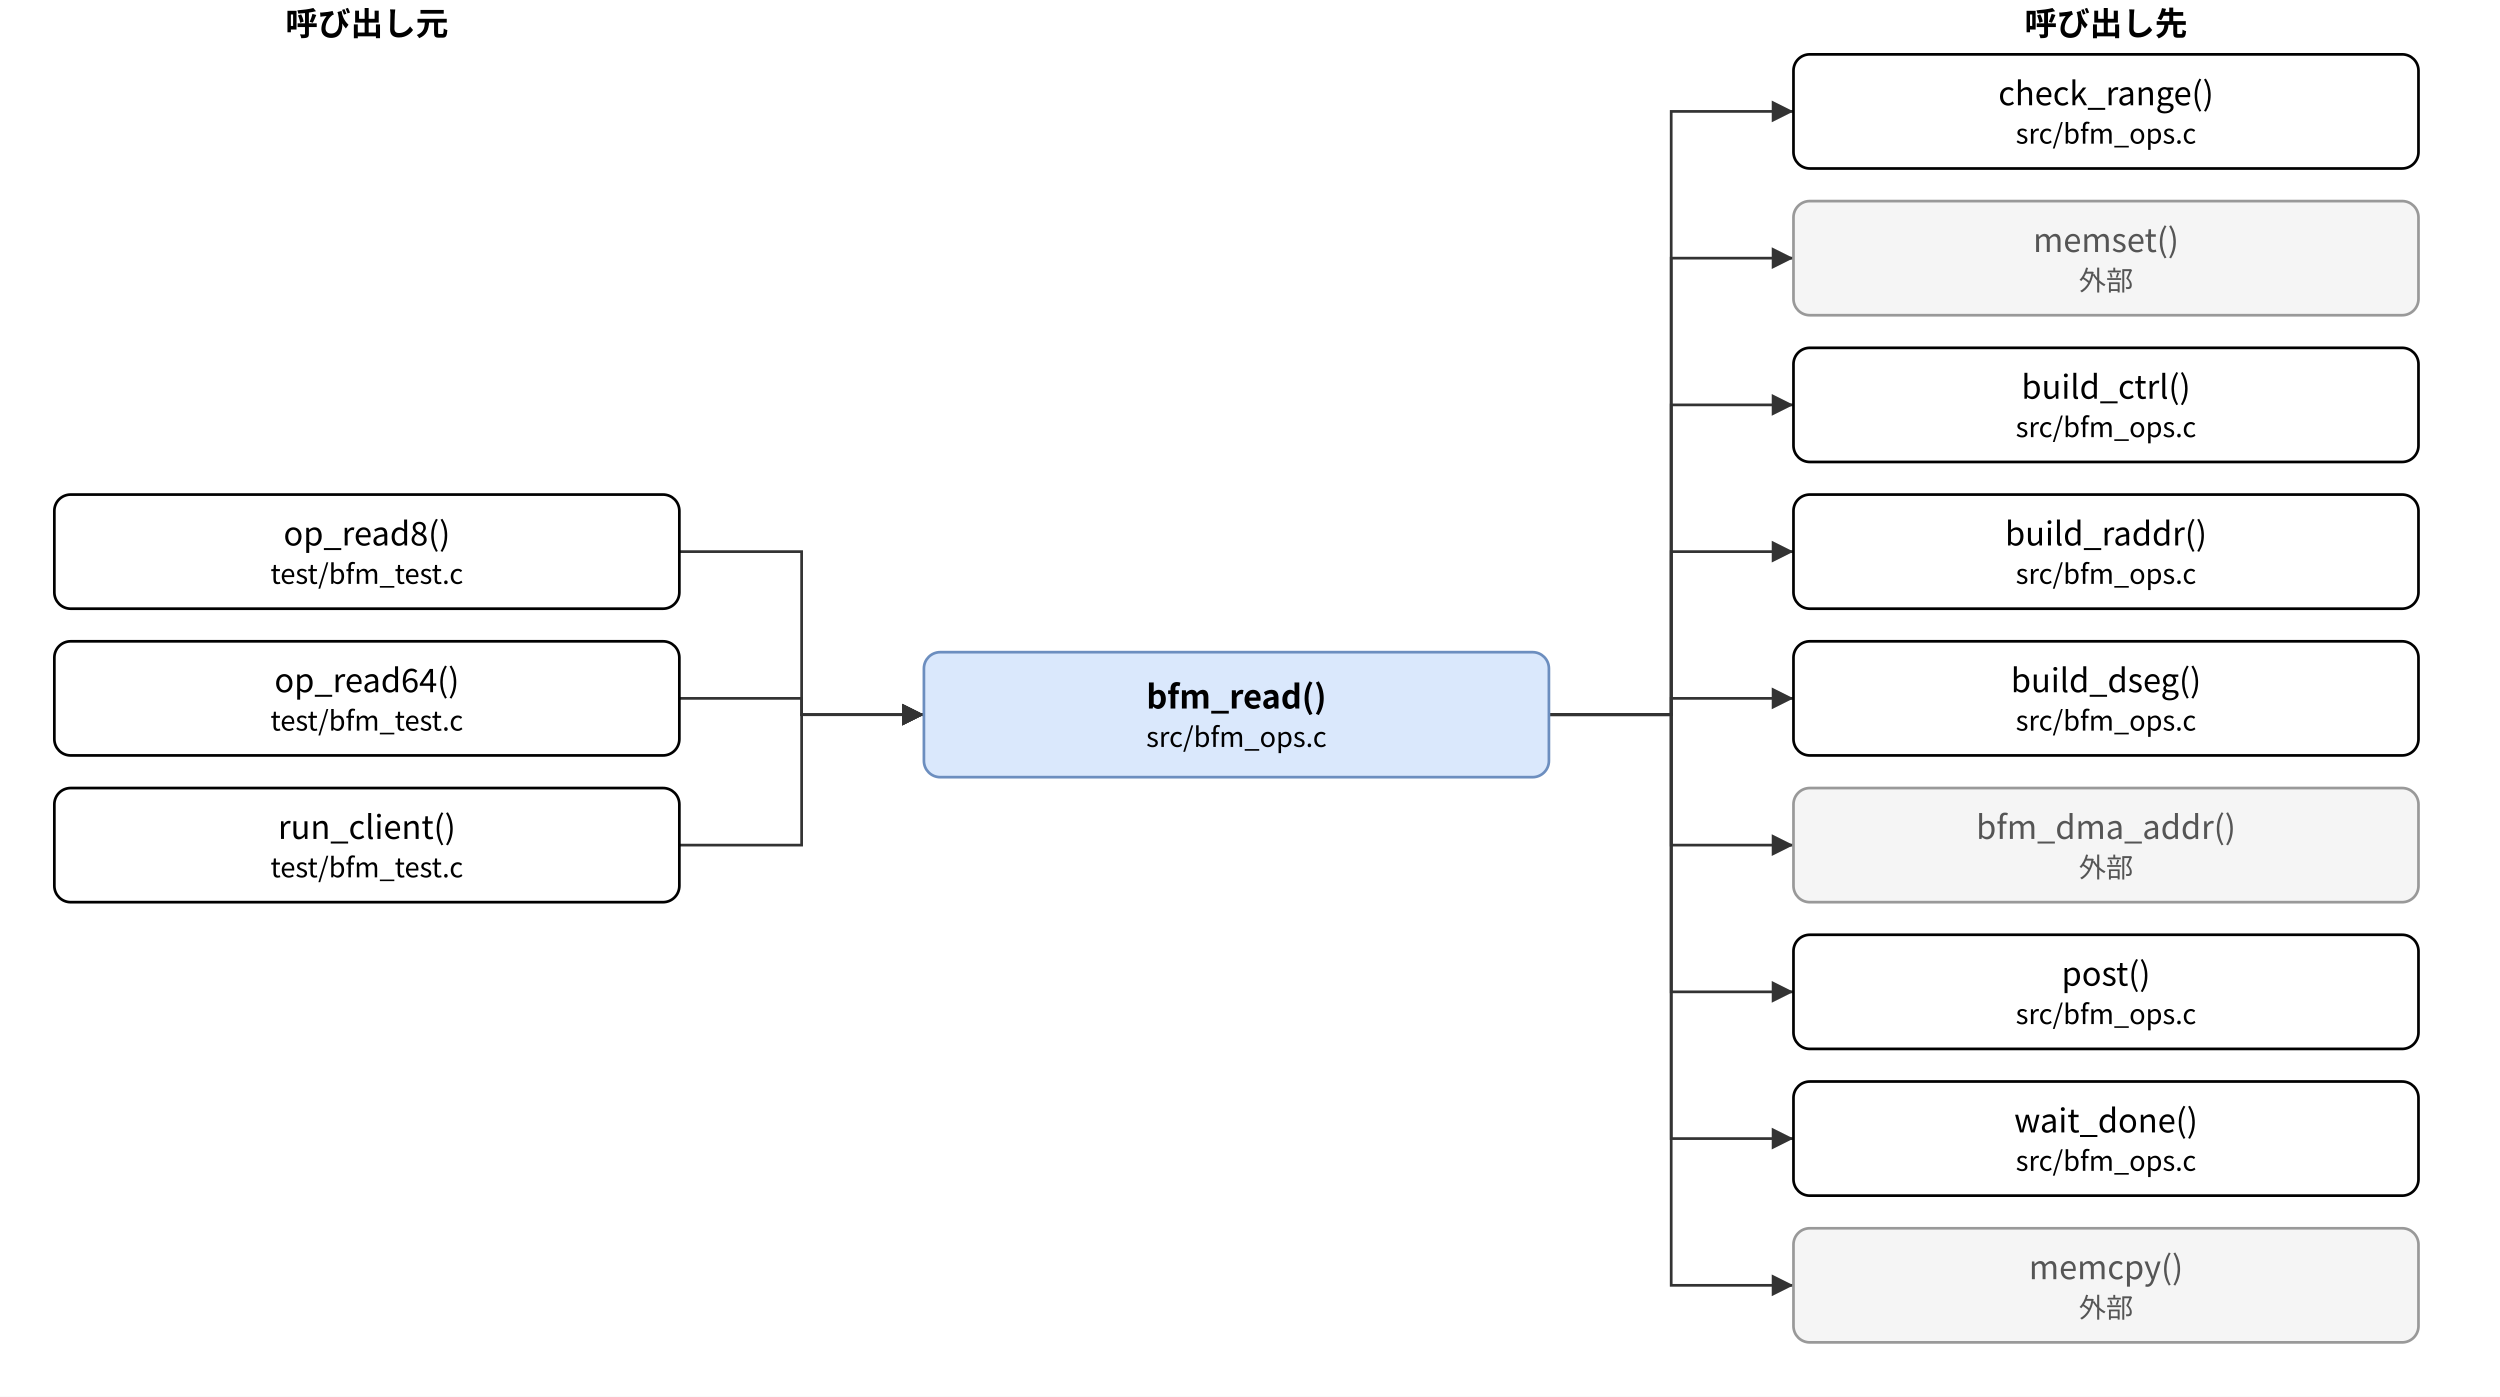
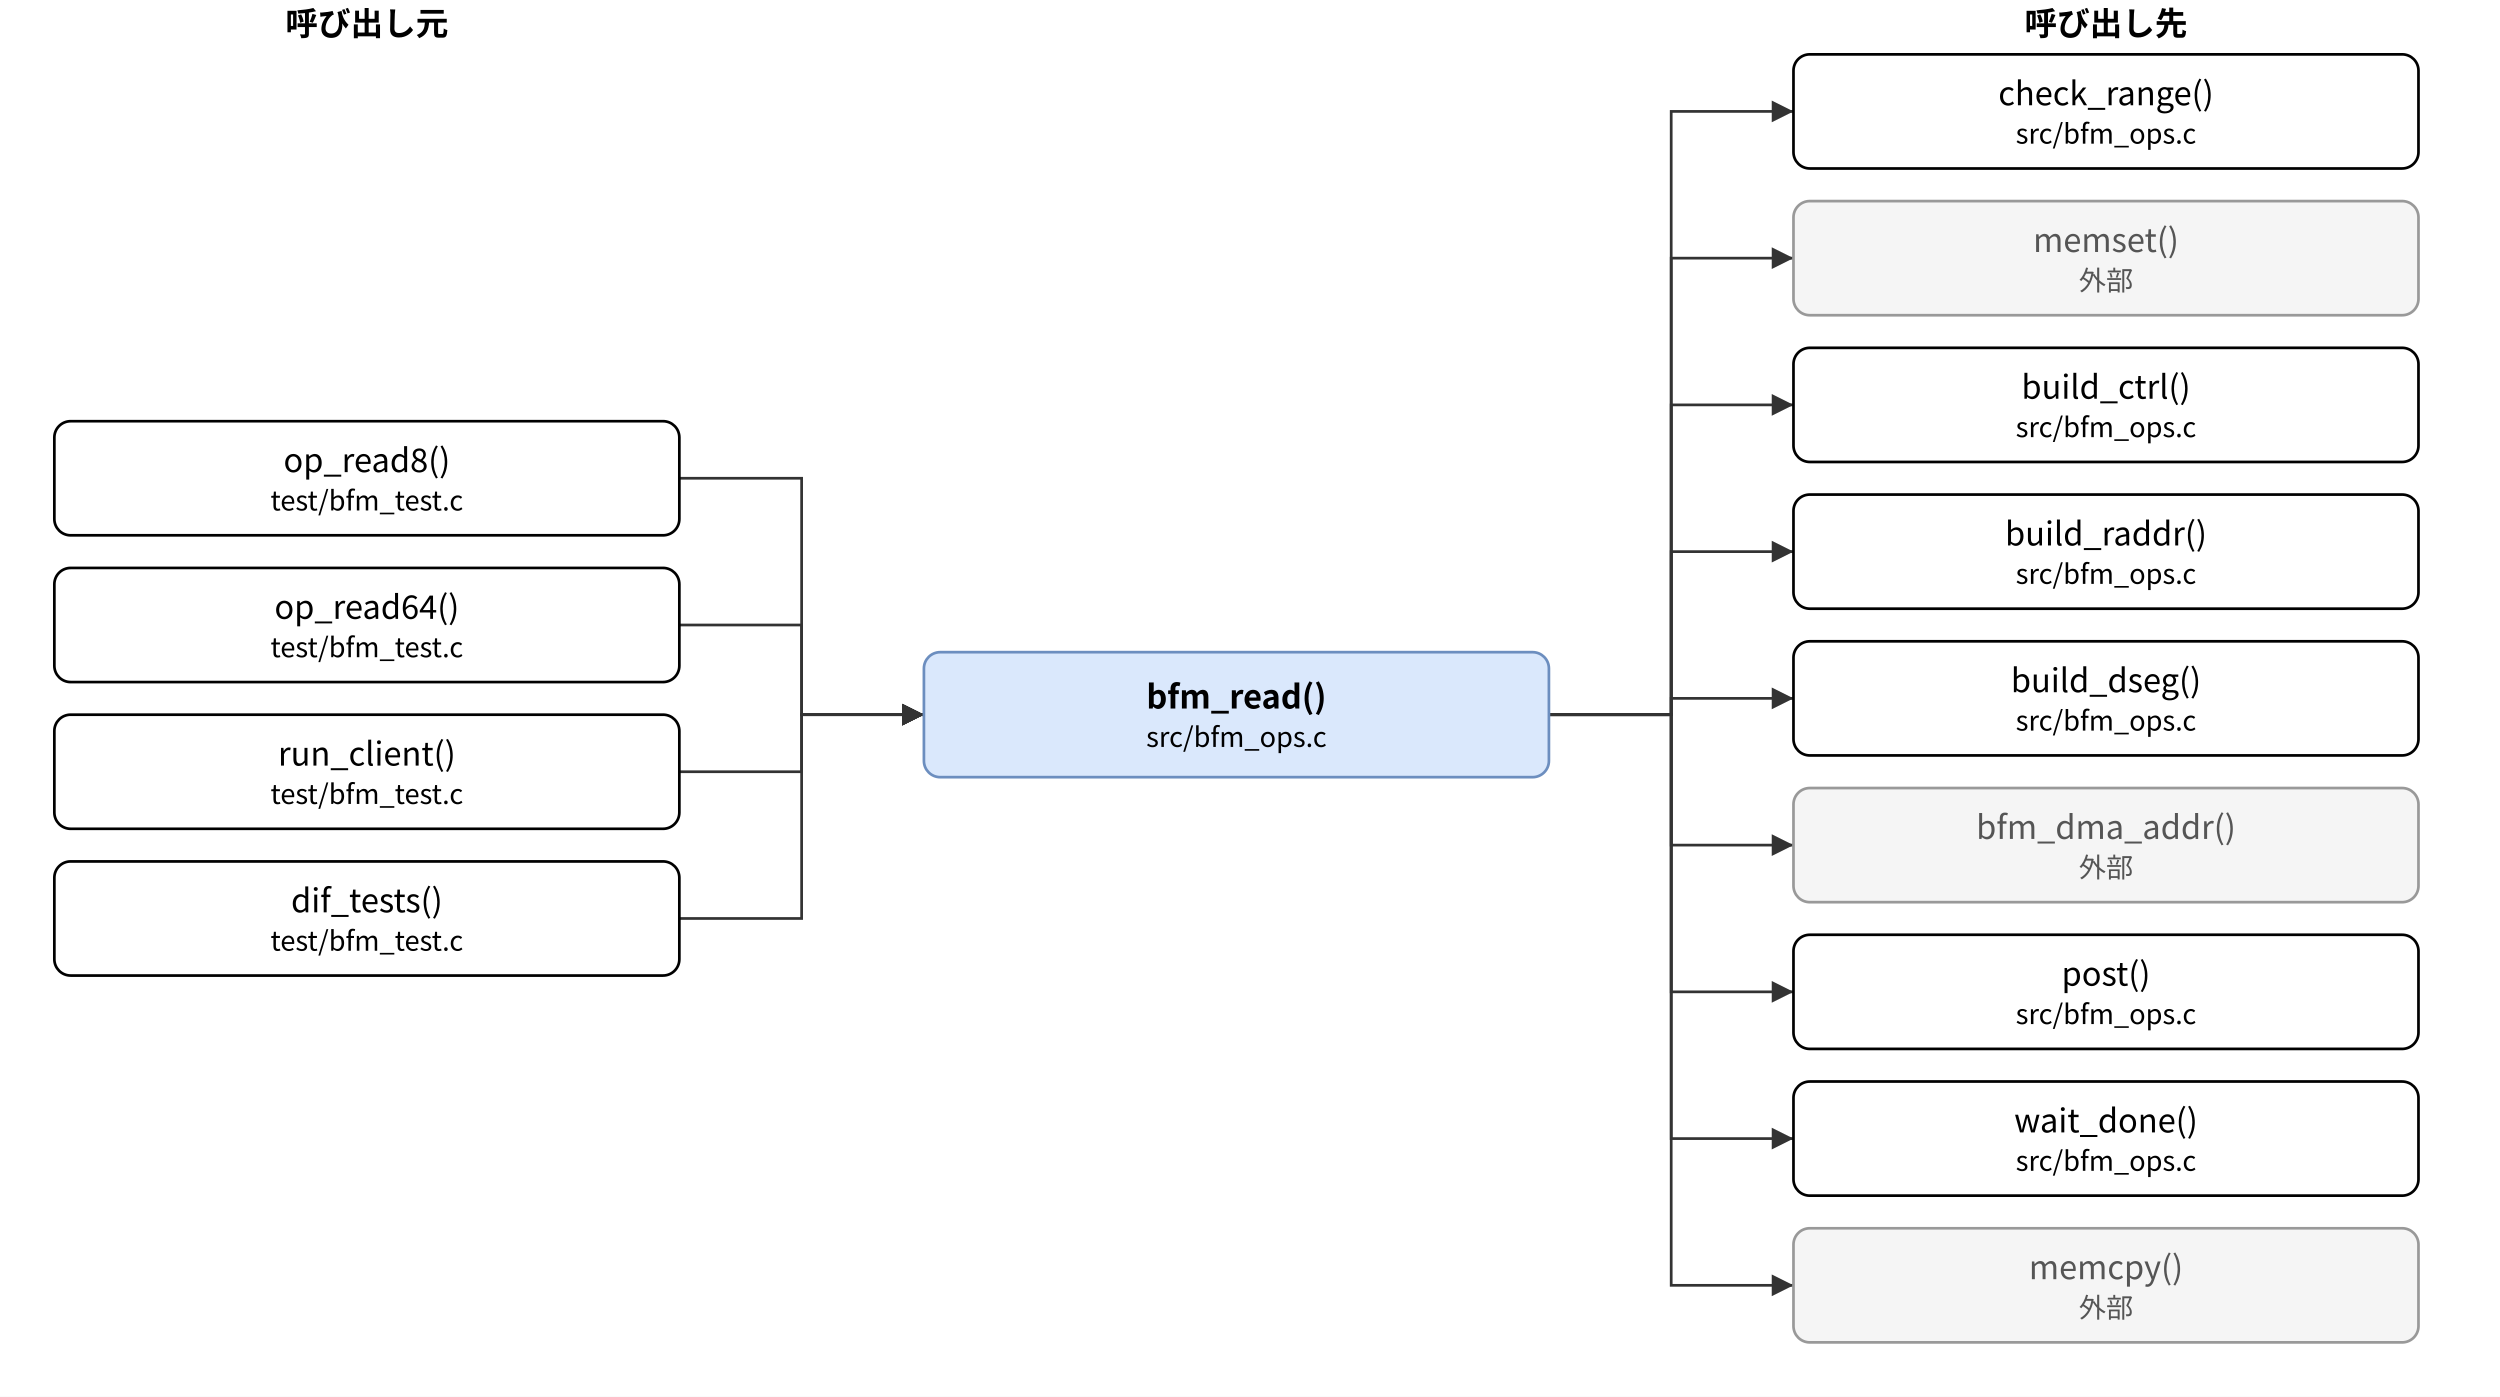
- <svg xmlns="http://www.w3.org/2000/svg" version="1.1" width="920" height="514" viewBox="0 0 920 514" font-family="Noto Sans CJK JP, Meiryo, sans-serif" content="&lt;mxfile host=&quot;bfmem-gen&quot; type=&quot;device&quot;&gt;&lt;diagram id=&quot;4b9a4db1539f530fa2e8&quot; name=&quot;bfm_read 関係&quot;&gt;&lt;mxGraphModel dx=&quot;800&quot; dy=&quot;600&quot; grid=&quot;0&quot; gridSize=&quot;10&quot; guides=&quot;1&quot; tooltips=&quot;1&quot; connect=&quot;1&quot; arrows=&quot;1&quot; fold=&quot;1&quot; page=&quot;0&quot; pageScale=&quot;1&quot; math=&quot;0&quot; shadow=&quot;0&quot;&gt;&lt;root&gt;&lt;mxCell id=&quot;0&quot;/&gt;&lt;mxCell id=&quot;1&quot; parent=&quot;0&quot;/&gt;&lt;mxCell id=&quot;c&quot; value=&quot;bfm_read()&amp;lt;br&amp;gt;&amp;lt;font style=&amp;quot;font-size:10px&amp;quot;&amp;gt;src/bfm_ops.c&amp;lt;/font&amp;gt;&quot; style=&quot;rounded=1;whiteSpace=wrap;html=1;fillColor=#dae8fc;strokeColor=#6c8ebf;fontStyle=1;&quot; vertex=&quot;1&quot; parent=&quot;1&quot;&gt;&lt;mxGeometry x=&quot;340.0&quot; y=&quot;240.0&quot; width=&quot;230.0&quot; height=&quot;46.0&quot; as=&quot;geometry&quot;/&gt;&lt;/mxCell&gt;&lt;mxCell id=&quot;l0&quot; value=&quot;op_read8()&amp;lt;br&amp;gt;&amp;lt;font style=&amp;quot;font-size:10px&amp;quot;&amp;gt;test/bfm_test.c&amp;lt;/font&amp;gt;&quot; style=&quot;rounded=1;whiteSpace=wrap;html=1;&quot; vertex=&quot;1&quot; parent=&quot;1&quot;&gt;&lt;mxGeometry x=&quot;20.0&quot; y=&quot;182.0&quot; width=&quot;230.0&quot; height=&quot;42.0&quot; as=&quot;geometry&quot;/&gt;&lt;/mxCell&gt;&lt;mxCell id=&quot;l1&quot; value=&quot;op_read64()&amp;lt;br&amp;gt;&amp;lt;font style=&amp;quot;font-size:10px&amp;quot;&amp;gt;test/bfm_test.c&amp;lt;/font&amp;gt;&quot; style=&quot;rounded=1;whiteSpace=wrap;html=1;&quot; vertex=&quot;1&quot; parent=&quot;1&quot;&gt;&lt;mxGeometry x=&quot;20.0&quot; y=&quot;236.0&quot; width=&quot;230.0&quot; height=&quot;42.0&quot; as=&quot;geometry&quot;/&gt;&lt;/mxCell&gt;&lt;mxCell id=&quot;l2&quot; value=&quot;run_client()&amp;lt;br&amp;gt;&amp;lt;font style=&amp;quot;font-size:10px&amp;quot;&amp;gt;test/bfm_test.c&amp;lt;/font&amp;gt;&quot; style=&quot;rounded=1;whiteSpace=wrap;html=1;&quot; vertex=&quot;1&quot; parent=&quot;1&quot;&gt;&lt;mxGeometry x=&quot;20.0&quot; y=&quot;290.0&quot; width=&quot;230.0&quot; height=&quot;42.0&quot; as=&quot;geometry&quot;/&gt;&lt;/mxCell&gt;&lt;mxCell id=&quot;r0&quot; value=&quot;check_range()&amp;lt;br&amp;gt;&amp;lt;font style=&amp;quot;font-size:10px&amp;quot;&amp;gt;src/bfm_ops.c&amp;lt;/font&amp;gt;&quot; style=&quot;rounded=1;whiteSpace=wrap;html=1;&quot; vertex=&quot;1&quot; parent=&quot;1&quot;&gt;&lt;mxGeometry x=&quot;660.0&quot; y=&quot;20.0&quot; width=&quot;230.0&quot; height=&quot;42.0&quot; as=&quot;geometry&quot;/&gt;&lt;/mxCell&gt;&lt;mxCell id=&quot;r1&quot; value=&quot;memset()&amp;lt;br&amp;gt;&amp;lt;font style=&amp;quot;font-size:10px&amp;quot;&amp;gt;外部&amp;lt;/font&amp;gt;&quot; style=&quot;rounded=1;whiteSpace=wrap;html=1;fillColor=#f5f5f5;strokeColor=#999999;fontColor=#555555;&quot; vertex=&quot;1&quot; parent=&quot;1&quot;&gt;&lt;mxGeometry x=&quot;660.0&quot; y=&quot;74.0&quot; width=&quot;230.0&quot; height=&quot;42.0&quot; as=&quot;geometry&quot;/&gt;&lt;/mxCell&gt;&lt;mxCell id=&quot;r2&quot; value=&quot;build_ctrl()&amp;lt;br&amp;gt;&amp;lt;font style=&amp;quot;font-size:10px&amp;quot;&amp;gt;src/bfm_ops.c&amp;lt;/font&amp;gt;&quot; style=&quot;rounded=1;whiteSpace=wrap;html=1;&quot; vertex=&quot;1&quot; parent=&quot;1&quot;&gt;&lt;mxGeometry x=&quot;660.0&quot; y=&quot;128.0&quot; width=&quot;230.0&quot; height=&quot;42.0&quot; as=&quot;geometry&quot;/&gt;&lt;/mxCell&gt;&lt;mxCell id=&quot;r3&quot; value=&quot;build_raddr()&amp;lt;br&amp;gt;&amp;lt;font style=&amp;quot;font-size:10px&amp;quot;&amp;gt;src/bfm_ops.c&amp;lt;/font&amp;gt;&quot; style=&quot;rounded=1;whiteSpace=wrap;html=1;&quot; vertex=&quot;1&quot; parent=&quot;1&quot;&gt;&lt;mxGeometry x=&quot;660.0&quot; y=&quot;182.0&quot; width=&quot;230.0&quot; height=&quot;42.0&quot; as=&quot;geometry&quot;/&gt;&lt;/mxCell&gt;&lt;mxCell id=&quot;r4&quot; value=&quot;build_dseg()&amp;lt;br&amp;gt;&amp;lt;font style=&amp;quot;font-size:10px&amp;quot;&amp;gt;src/bfm_ops.c&amp;lt;/font&amp;gt;&quot; style=&quot;rounded=1;whiteSpace=wrap;html=1;&quot; vertex=&quot;1&quot; parent=&quot;1&quot;&gt;&lt;mxGeometry x=&quot;660.0&quot; y=&quot;236.0&quot; width=&quot;230.0&quot; height=&quot;42.0&quot; as=&quot;geometry&quot;/&gt;&lt;/mxCell&gt;&lt;mxCell id=&quot;r5&quot; value=&quot;bfm_dma_addr()&amp;lt;br&amp;gt;&amp;lt;font style=&amp;quot;font-size:10px&amp;quot;&amp;gt;外部&amp;lt;/font&amp;gt;&quot; style=&quot;rounded=1;whiteSpace=wrap;html=1;fillColor=#f5f5f5;strokeColor=#999999;fontColor=#555555;&quot; vertex=&quot;1&quot; parent=&quot;1&quot;&gt;&lt;mxGeometry x=&quot;660.0&quot; y=&quot;290.0&quot; width=&quot;230.0&quot; height=&quot;42.0&quot; as=&quot;geometry&quot;/&gt;&lt;/mxCell&gt;&lt;mxCell id=&quot;r6&quot; value=&quot;post()&amp;lt;br&amp;gt;&amp;lt;font style=&amp;quot;font-size:10px&amp;quot;&amp;gt;src/bfm_ops.c&amp;lt;/font&amp;gt;&quot; style=&quot;rounded=1;whiteSpace=wrap;html=1;&quot; vertex=&quot;1&quot; parent=&quot;1&quot;&gt;&lt;mxGeometry x=&quot;660.0&quot; y=&quot;344.0&quot; width=&quot;230.0&quot; height=&quot;42.0&quot; as=&quot;geometry&quot;/&gt;&lt;/mxCell&gt;&lt;mxCell id=&quot;r7&quot; value=&quot;wait_done()&amp;lt;br&amp;gt;&amp;lt;font style=&amp;quot;font-size:10px&amp;quot;&amp;gt;src/bfm_ops.c&amp;lt;/font&amp;gt;&quot; style=&quot;rounded=1;whiteSpace=wrap;html=1;&quot; vertex=&quot;1&quot; parent=&quot;1&quot;&gt;&lt;mxGeometry x=&quot;660.0&quot; y=&quot;398.0&quot; width=&quot;230.0&quot; height=&quot;42.0&quot; as=&quot;geometry&quot;/&gt;&lt;/mxCell&gt;&lt;mxCell id=&quot;r8&quot; value=&quot;memcpy()&amp;lt;br&amp;gt;&amp;lt;font style=&amp;quot;font-size:10px&amp;quot;&amp;gt;外部&amp;lt;/font&amp;gt;&quot; style=&quot;rounded=1;whiteSpace=wrap;html=1;fillColor=#f5f5f5;strokeColor=#999999;fontColor=#555555;&quot; vertex=&quot;1&quot; parent=&quot;1&quot;&gt;&lt;mxGeometry x=&quot;660.0&quot; y=&quot;452.0&quot; width=&quot;230.0&quot; height=&quot;42.0&quot; as=&quot;geometry&quot;/&gt;&lt;/mxCell&gt;&lt;mxCell id=&quot;e0&quot; value=&quot;&quot; style=&quot;edgeStyle=none;html=1;rounded=0;endArrow=block;endFill=1;exitX=1;exitY=0.5;exitDx=0;exitDy=0;exitPerimeter=0;entryX=0;entryY=0.5;entryDx=0;entryDy=0;entryPerimeter=0;&quot; edge=&quot;1&quot; parent=&quot;1&quot; source=&quot;l0&quot; target=&quot;c&quot;&gt;&lt;mxGeometry relative=&quot;1&quot; as=&quot;geometry&quot;&gt;&lt;Array as=&quot;points&quot;&gt;&lt;mxPoint x=&quot;295.0&quot; y=&quot;203.0&quot;/&gt;&lt;mxPoint x=&quot;295.0&quot; y=&quot;263.0&quot;/&gt;&lt;/Array&gt;&lt;/mxGeometry&gt;&lt;/mxCell&gt;&lt;mxCell id=&quot;e1&quot; value=&quot;&quot; style=&quot;edgeStyle=none;html=1;rounded=0;endArrow=block;endFill=1;exitX=1;exitY=0.5;exitDx=0;exitDy=0;exitPerimeter=0;entryX=0;entryY=0.5;entryDx=0;entryDy=0;entryPerimeter=0;&quot; edge=&quot;1&quot; parent=&quot;1&quot; source=&quot;l1&quot; target=&quot;c&quot;&gt;&lt;mxGeometry relative=&quot;1&quot; as=&quot;geometry&quot;&gt;&lt;Array as=&quot;points&quot;&gt;&lt;mxPoint x=&quot;295.0&quot; y=&quot;257.0&quot;/&gt;&lt;mxPoint x=&quot;295.0&quot; y=&quot;263.0&quot;/&gt;&lt;/Array&gt;&lt;/mxGeometry&gt;&lt;/mxCell&gt;&lt;mxCell id=&quot;e2&quot; value=&quot;&quot; style=&quot;edgeStyle=none;html=1;rounded=0;endArrow=block;endFill=1;exitX=1;exitY=0.5;exitDx=0;exitDy=0;exitPerimeter=0;entryX=0;entryY=0.5;entryDx=0;entryDy=0;entryPerimeter=0;&quot; edge=&quot;1&quot; parent=&quot;1&quot; source=&quot;l2&quot; target=&quot;c&quot;&gt;&lt;mxGeometry relative=&quot;1&quot; as=&quot;geometry&quot;&gt;&lt;Array as=&quot;points&quot;&gt;&lt;mxPoint x=&quot;295.0&quot; y=&quot;311.0&quot;/&gt;&lt;mxPoint x=&quot;295.0&quot; y=&quot;263.0&quot;/&gt;&lt;/Array&gt;&lt;/mxGeometry&gt;&lt;/mxCell&gt;&lt;mxCell id=&quot;e3&quot; value=&quot;&quot; style=&quot;edgeStyle=none;html=1;rounded=0;endArrow=block;endFill=1;exitX=1;exitY=0.5;exitDx=0;exitDy=0;exitPerimeter=0;entryX=0;entryY=0.5;entryDx=0;entryDy=0;entryPerimeter=0;&quot; edge=&quot;1&quot; parent=&quot;1&quot; source=&quot;c&quot; target=&quot;r0&quot;&gt;&lt;mxGeometry relative=&quot;1&quot; as=&quot;geometry&quot;&gt;&lt;Array as=&quot;points&quot;&gt;&lt;mxPoint x=&quot;615.0&quot; y=&quot;263.0&quot;/&gt;&lt;mxPoint x=&quot;615.0&quot; y=&quot;41.0&quot;/&gt;&lt;/Array&gt;&lt;/mxGeometry&gt;&lt;/mxCell&gt;&lt;mxCell id=&quot;e4&quot; value=&quot;&quot; style=&quot;edgeStyle=none;html=1;rounded=0;endArrow=block;endFill=1;exitX=1;exitY=0.5;exitDx=0;exitDy=0;exitPerimeter=0;entryX=0;entryY=0.5;entryDx=0;entryDy=0;entryPerimeter=0;&quot; edge=&quot;1&quot; parent=&quot;1&quot; source=&quot;c&quot; target=&quot;r1&quot;&gt;&lt;mxGeometry relative=&quot;1&quot; as=&quot;geometry&quot;&gt;&lt;Array as=&quot;points&quot;&gt;&lt;mxPoint x=&quot;615.0&quot; y=&quot;263.0&quot;/&gt;&lt;mxPoint x=&quot;615.0&quot; y=&quot;95.0&quot;/&gt;&lt;/Array&gt;&lt;/mxGeometry&gt;&lt;/mxCell&gt;&lt;mxCell id=&quot;e5&quot; value=&quot;&quot; style=&quot;edgeStyle=none;html=1;rounded=0;endArrow=block;endFill=1;exitX=1;exitY=0.5;exitDx=0;exitDy=0;exitPerimeter=0;entryX=0;entryY=0.5;entryDx=0;entryDy=0;entryPerimeter=0;&quot; edge=&quot;1&quot; parent=&quot;1&quot; source=&quot;c&quot; target=&quot;r2&quot;&gt;&lt;mxGeometry relative=&quot;1&quot; as=&quot;geometry&quot;&gt;&lt;Array as=&quot;points&quot;&gt;&lt;mxPoint x=&quot;615.0&quot; y=&quot;263.0&quot;/&gt;&lt;mxPoint x=&quot;615.0&quot; y=&quot;149.0&quot;/&gt;&lt;/Array&gt;&lt;/mxGeometry&gt;&lt;/mxCell&gt;&lt;mxCell id=&quot;e6&quot; value=&quot;&quot; style=&quot;edgeStyle=none;html=1;rounded=0;endArrow=block;endFill=1;exitX=1;exitY=0.5;exitDx=0;exitDy=0;exitPerimeter=0;entryX=0;entryY=0.5;entryDx=0;entryDy=0;entryPerimeter=0;&quot; edge=&quot;1&quot; parent=&quot;1&quot; source=&quot;c&quot; target=&quot;r3&quot;&gt;&lt;mxGeometry relative=&quot;1&quot; as=&quot;geometry&quot;&gt;&lt;Array as=&quot;points&quot;&gt;&lt;mxPoint x=&quot;615.0&quot; y=&quot;263.0&quot;/&gt;&lt;mxPoint x=&quot;615.0&quot; y=&quot;203.0&quot;/&gt;&lt;/Array&gt;&lt;/mxGeometry&gt;&lt;/mxCell&gt;&lt;mxCell id=&quot;e7&quot; value=&quot;&quot; style=&quot;edgeStyle=none;html=1;rounded=0;endArrow=block;endFill=1;exitX=1;exitY=0.5;exitDx=0;exitDy=0;exitPerimeter=0;entryX=0;entryY=0.5;entryDx=0;entryDy=0;entryPerimeter=0;&quot; edge=&quot;1&quot; parent=&quot;1&quot; source=&quot;c&quot; target=&quot;r4&quot;&gt;&lt;mxGeometry relative=&quot;1&quot; as=&quot;geometry&quot;&gt;&lt;Array as=&quot;points&quot;&gt;&lt;mxPoint x=&quot;615.0&quot; y=&quot;263.0&quot;/&gt;&lt;mxPoint x=&quot;615.0&quot; y=&quot;257.0&quot;/&gt;&lt;/Array&gt;&lt;/mxGeometry&gt;&lt;/mxCell&gt;&lt;mxCell id=&quot;e8&quot; value=&quot;&quot; style=&quot;edgeStyle=none;html=1;rounded=0;endArrow=block;endFill=1;exitX=1;exitY=0.5;exitDx=0;exitDy=0;exitPerimeter=0;entryX=0;entryY=0.5;entryDx=0;entryDy=0;entryPerimeter=0;&quot; edge=&quot;1&quot; parent=&quot;1&quot; source=&quot;c&quot; target=&quot;r5&quot;&gt;&lt;mxGeometry relative=&quot;1&quot; as=&quot;geometry&quot;&gt;&lt;Array as=&quot;points&quot;&gt;&lt;mxPoint x=&quot;615.0&quot; y=&quot;263.0&quot;/&gt;&lt;mxPoint x=&quot;615.0&quot; y=&quot;311.0&quot;/&gt;&lt;/Array&gt;&lt;/mxGeometry&gt;&lt;/mxCell&gt;&lt;mxCell id=&quot;e9&quot; value=&quot;&quot; style=&quot;edgeStyle=none;html=1;rounded=0;endArrow=block;endFill=1;exitX=1;exitY=0.5;exitDx=0;exitDy=0;exitPerimeter=0;entryX=0;entryY=0.5;entryDx=0;entryDy=0;entryPerimeter=0;&quot; edge=&quot;1&quot; parent=&quot;1&quot; source=&quot;c&quot; target=&quot;r6&quot;&gt;&lt;mxGeometry relative=&quot;1&quot; as=&quot;geometry&quot;&gt;&lt;Array as=&quot;points&quot;&gt;&lt;mxPoint x=&quot;615.0&quot; y=&quot;263.0&quot;/&gt;&lt;mxPoint x=&quot;615.0&quot; y=&quot;365.0&quot;/&gt;&lt;/Array&gt;&lt;/mxGeometry&gt;&lt;/mxCell&gt;&lt;mxCell id=&quot;e10&quot; value=&quot;&quot; style=&quot;edgeStyle=none;html=1;rounded=0;endArrow=block;endFill=1;exitX=1;exitY=0.5;exitDx=0;exitDy=0;exitPerimeter=0;entryX=0;entryY=0.5;entryDx=0;entryDy=0;entryPerimeter=0;&quot; edge=&quot;1&quot; parent=&quot;1&quot; source=&quot;c&quot; target=&quot;r7&quot;&gt;&lt;mxGeometry relative=&quot;1&quot; as=&quot;geometry&quot;&gt;&lt;Array as=&quot;points&quot;&gt;&lt;mxPoint x=&quot;615.0&quot; y=&quot;263.0&quot;/&gt;&lt;mxPoint x=&quot;615.0&quot; y=&quot;419.0&quot;/&gt;&lt;/Array&gt;&lt;/mxGeometry&gt;&lt;/mxCell&gt;&lt;mxCell id=&quot;e11&quot; value=&quot;&quot; style=&quot;edgeStyle=none;html=1;rounded=0;endArrow=block;endFill=1;exitX=1;exitY=0.5;exitDx=0;exitDy=0;exitPerimeter=0;entryX=0;entryY=0.5;entryDx=0;entryDy=0;entryPerimeter=0;&quot; edge=&quot;1&quot; parent=&quot;1&quot; source=&quot;c&quot; target=&quot;r8&quot;&gt;&lt;mxGeometry relative=&quot;1&quot; as=&quot;geometry&quot;&gt;&lt;Array as=&quot;points&quot;&gt;&lt;mxPoint x=&quot;615.0&quot; y=&quot;263.0&quot;/&gt;&lt;mxPoint x=&quot;615.0&quot; y=&quot;473.0&quot;/&gt;&lt;/Array&gt;&lt;/mxGeometry&gt;&lt;/mxCell&gt;&lt;mxCell id=&quot;h0&quot; value=&quot;呼び出し元&quot; style=&quot;text;html=1;align=center;fontStyle=1;&quot; vertex=&quot;1&quot; parent=&quot;1&quot;&gt;&lt;mxGeometry x=&quot;55.0&quot; y=&quot;0&quot; width=&quot;160&quot; height=&quot;18&quot; as=&quot;geometry&quot;/&gt;&lt;/mxCell&gt;&lt;mxCell id=&quot;h1&quot; value=&quot;呼び出し先&quot; style=&quot;text;html=1;align=center;fontStyle=1;&quot; vertex=&quot;1&quot; parent=&quot;1&quot;&gt;&lt;mxGeometry x=&quot;695.0&quot; y=&quot;0&quot; width=&quot;160&quot; height=&quot;18&quot; as=&quot;geometry&quot;/&gt;&lt;/mxCell&gt;&lt;/root&gt;&lt;/mxGraphModel&gt;&lt;/diagram&gt;&lt;/mxfile&gt;">
+ <svg xmlns="http://www.w3.org/2000/svg" version="1.1" width="920" height="514" viewBox="0 0 920 514" font-family="Noto Sans CJK JP, Meiryo, sans-serif" content="&lt;mxfile host=&quot;bfmem-gen&quot; type=&quot;device&quot;&gt;&lt;diagram id=&quot;4b9a4db1539f530fa2e8&quot; name=&quot;bfm_read 関係&quot;&gt;&lt;mxGraphModel dx=&quot;800&quot; dy=&quot;600&quot; grid=&quot;0&quot; gridSize=&quot;10&quot; guides=&quot;1&quot; tooltips=&quot;1&quot; connect=&quot;1&quot; arrows=&quot;1&quot; fold=&quot;1&quot; page=&quot;0&quot; pageScale=&quot;1&quot; math=&quot;0&quot; shadow=&quot;0&quot;&gt;&lt;root&gt;&lt;mxCell id=&quot;0&quot;/&gt;&lt;mxCell id=&quot;1&quot; parent=&quot;0&quot;/&gt;&lt;mxCell id=&quot;c&quot; value=&quot;bfm_read()&amp;lt;br&amp;gt;&amp;lt;font style=&amp;quot;font-size:10px&amp;quot;&amp;gt;src/bfm_ops.c&amp;lt;/font&amp;gt;&quot; style=&quot;rounded=1;whiteSpace=wrap;html=1;fillColor=#dae8fc;strokeColor=#6c8ebf;fontStyle=1;&quot; vertex=&quot;1&quot; parent=&quot;1&quot;&gt;&lt;mxGeometry x=&quot;340.0&quot; y=&quot;240.0&quot; width=&quot;230.0&quot; height=&quot;46.0&quot; as=&quot;geometry&quot;/&gt;&lt;/mxCell&gt;&lt;mxCell id=&quot;l0&quot; value=&quot;op_read8()&amp;lt;br&amp;gt;&amp;lt;font style=&amp;quot;font-size:10px&amp;quot;&amp;gt;test/bfm_test.c&amp;lt;/font&amp;gt;&quot; style=&quot;rounded=1;whiteSpace=wrap;html=1;&quot; vertex=&quot;1&quot; parent=&quot;1&quot;&gt;&lt;mxGeometry x=&quot;20.0&quot; y=&quot;155.0&quot; width=&quot;230.0&quot; height=&quot;42.0&quot; as=&quot;geometry&quot;/&gt;&lt;/mxCell&gt;&lt;mxCell id=&quot;l1&quot; value=&quot;op_read64()&amp;lt;br&amp;gt;&amp;lt;font style=&amp;quot;font-size:10px&amp;quot;&amp;gt;test/bfm_test.c&amp;lt;/font&amp;gt;&quot; style=&quot;rounded=1;whiteSpace=wrap;html=1;&quot; vertex=&quot;1&quot; parent=&quot;1&quot;&gt;&lt;mxGeometry x=&quot;20.0&quot; y=&quot;209.0&quot; width=&quot;230.0&quot; height=&quot;42.0&quot; as=&quot;geometry&quot;/&gt;&lt;/mxCell&gt;&lt;mxCell id=&quot;l2&quot; value=&quot;run_client()&amp;lt;br&amp;gt;&amp;lt;font style=&amp;quot;font-size:10px&amp;quot;&amp;gt;test/bfm_test.c&amp;lt;/font&amp;gt;&quot; style=&quot;rounded=1;whiteSpace=wrap;html=1;&quot; vertex=&quot;1&quot; parent=&quot;1&quot;&gt;&lt;mxGeometry x=&quot;20.0&quot; y=&quot;263.0&quot; width=&quot;230.0&quot; height=&quot;42.0&quot; as=&quot;geometry&quot;/&gt;&lt;/mxCell&gt;&lt;mxCell id=&quot;l3&quot; value=&quot;dif_tests()&amp;lt;br&amp;gt;&amp;lt;font style=&amp;quot;font-size:10px&amp;quot;&amp;gt;test/bfm_test.c&amp;lt;/font&amp;gt;&quot; style=&quot;rounded=1;whiteSpace=wrap;html=1;&quot; vertex=&quot;1&quot; parent=&quot;1&quot;&gt;&lt;mxGeometry x=&quot;20.0&quot; y=&quot;317.0&quot; width=&quot;230.0&quot; height=&quot;42.0&quot; as=&quot;geometry&quot;/&gt;&lt;/mxCell&gt;&lt;mxCell id=&quot;r0&quot; value=&quot;check_range()&amp;lt;br&amp;gt;&amp;lt;font style=&amp;quot;font-size:10px&amp;quot;&amp;gt;src/bfm_ops.c&amp;lt;/font&amp;gt;&quot; style=&quot;rounded=1;whiteSpace=wrap;html=1;&quot; vertex=&quot;1&quot; parent=&quot;1&quot;&gt;&lt;mxGeometry x=&quot;660.0&quot; y=&quot;20.0&quot; width=&quot;230.0&quot; height=&quot;42.0&quot; as=&quot;geometry&quot;/&gt;&lt;/mxCell&gt;&lt;mxCell id=&quot;r1&quot; value=&quot;memset()&amp;lt;br&amp;gt;&amp;lt;font style=&amp;quot;font-size:10px&amp;quot;&amp;gt;外部&amp;lt;/font&amp;gt;&quot; style=&quot;rounded=1;whiteSpace=wrap;html=1;fillColor=#f5f5f5;strokeColor=#999999;fontColor=#555555;&quot; vertex=&quot;1&quot; parent=&quot;1&quot;&gt;&lt;mxGeometry x=&quot;660.0&quot; y=&quot;74.0&quot; width=&quot;230.0&quot; height=&quot;42.0&quot; as=&quot;geometry&quot;/&gt;&lt;/mxCell&gt;&lt;mxCell id=&quot;r2&quot; value=&quot;build_ctrl()&amp;lt;br&amp;gt;&amp;lt;font style=&amp;quot;font-size:10px&amp;quot;&amp;gt;src/bfm_ops.c&amp;lt;/font&amp;gt;&quot; style=&quot;rounded=1;whiteSpace=wrap;html=1;&quot; vertex=&quot;1&quot; parent=&quot;1&quot;&gt;&lt;mxGeometry x=&quot;660.0&quot; y=&quot;128.0&quot; width=&quot;230.0&quot; height=&quot;42.0&quot; as=&quot;geometry&quot;/&gt;&lt;/mxCell&gt;&lt;mxCell id=&quot;r3&quot; value=&quot;build_raddr()&amp;lt;br&amp;gt;&amp;lt;font style=&amp;quot;font-size:10px&amp;quot;&amp;gt;src/bfm_ops.c&amp;lt;/font&amp;gt;&quot; style=&quot;rounded=1;whiteSpace=wrap;html=1;&quot; vertex=&quot;1&quot; parent=&quot;1&quot;&gt;&lt;mxGeometry x=&quot;660.0&quot; y=&quot;182.0&quot; width=&quot;230.0&quot; height=&quot;42.0&quot; as=&quot;geometry&quot;/&gt;&lt;/mxCell&gt;&lt;mxCell id=&quot;r4&quot; value=&quot;build_dseg()&amp;lt;br&amp;gt;&amp;lt;font style=&amp;quot;font-size:10px&amp;quot;&amp;gt;src/bfm_ops.c&amp;lt;/font&amp;gt;&quot; style=&quot;rounded=1;whiteSpace=wrap;html=1;&quot; vertex=&quot;1&quot; parent=&quot;1&quot;&gt;&lt;mxGeometry x=&quot;660.0&quot; y=&quot;236.0&quot; width=&quot;230.0&quot; height=&quot;42.0&quot; as=&quot;geometry&quot;/&gt;&lt;/mxCell&gt;&lt;mxCell id=&quot;r5&quot; value=&quot;bfm_dma_addr()&amp;lt;br&amp;gt;&amp;lt;font style=&amp;quot;font-size:10px&amp;quot;&amp;gt;外部&amp;lt;/font&amp;gt;&quot; style=&quot;rounded=1;whiteSpace=wrap;html=1;fillColor=#f5f5f5;strokeColor=#999999;fontColor=#555555;&quot; vertex=&quot;1&quot; parent=&quot;1&quot;&gt;&lt;mxGeometry x=&quot;660.0&quot; y=&quot;290.0&quot; width=&quot;230.0&quot; height=&quot;42.0&quot; as=&quot;geometry&quot;/&gt;&lt;/mxCell&gt;&lt;mxCell id=&quot;r6&quot; value=&quot;post()&amp;lt;br&amp;gt;&amp;lt;font style=&amp;quot;font-size:10px&amp;quot;&amp;gt;src/bfm_ops.c&amp;lt;/font&amp;gt;&quot; style=&quot;rounded=1;whiteSpace=wrap;html=1;&quot; vertex=&quot;1&quot; parent=&quot;1&quot;&gt;&lt;mxGeometry x=&quot;660.0&quot; y=&quot;344.0&quot; width=&quot;230.0&quot; height=&quot;42.0&quot; as=&quot;geometry&quot;/&gt;&lt;/mxCell&gt;&lt;mxCell id=&quot;r7&quot; value=&quot;wait_done()&amp;lt;br&amp;gt;&amp;lt;font style=&amp;quot;font-size:10px&amp;quot;&amp;gt;src/bfm_ops.c&amp;lt;/font&amp;gt;&quot; style=&quot;rounded=1;whiteSpace=wrap;html=1;&quot; vertex=&quot;1&quot; parent=&quot;1&quot;&gt;&lt;mxGeometry x=&quot;660.0&quot; y=&quot;398.0&quot; width=&quot;230.0&quot; height=&quot;42.0&quot; as=&quot;geometry&quot;/&gt;&lt;/mxCell&gt;&lt;mxCell id=&quot;r8&quot; value=&quot;memcpy()&amp;lt;br&amp;gt;&amp;lt;font style=&amp;quot;font-size:10px&amp;quot;&amp;gt;外部&amp;lt;/font&amp;gt;&quot; style=&quot;rounded=1;whiteSpace=wrap;html=1;fillColor=#f5f5f5;strokeColor=#999999;fontColor=#555555;&quot; vertex=&quot;1&quot; parent=&quot;1&quot;&gt;&lt;mxGeometry x=&quot;660.0&quot; y=&quot;452.0&quot; width=&quot;230.0&quot; height=&quot;42.0&quot; as=&quot;geometry&quot;/&gt;&lt;/mxCell&gt;&lt;mxCell id=&quot;e0&quot; value=&quot;&quot; style=&quot;edgeStyle=none;html=1;rounded=0;endArrow=block;endFill=1;exitX=1;exitY=0.5;exitDx=0;exitDy=0;exitPerimeter=0;entryX=0;entryY=0.5;entryDx=0;entryDy=0;entryPerimeter=0;&quot; edge=&quot;1&quot; parent=&quot;1&quot; source=&quot;l0&quot; target=&quot;c&quot;&gt;&lt;mxGeometry relative=&quot;1&quot; as=&quot;geometry&quot;&gt;&lt;Array as=&quot;points&quot;&gt;&lt;mxPoint x=&quot;295.0&quot; y=&quot;176.0&quot;/&gt;&lt;mxPoint x=&quot;295.0&quot; y=&quot;263.0&quot;/&gt;&lt;/Array&gt;&lt;/mxGeometry&gt;&lt;/mxCell&gt;&lt;mxCell id=&quot;e1&quot; value=&quot;&quot; style=&quot;edgeStyle=none;html=1;rounded=0;endArrow=block;endFill=1;exitX=1;exitY=0.5;exitDx=0;exitDy=0;exitPerimeter=0;entryX=0;entryY=0.5;entryDx=0;entryDy=0;entryPerimeter=0;&quot; edge=&quot;1&quot; parent=&quot;1&quot; source=&quot;l1&quot; target=&quot;c&quot;&gt;&lt;mxGeometry relative=&quot;1&quot; as=&quot;geometry&quot;&gt;&lt;Array as=&quot;points&quot;&gt;&lt;mxPoint x=&quot;295.0&quot; y=&quot;230.0&quot;/&gt;&lt;mxPoint x=&quot;295.0&quot; y=&quot;263.0&quot;/&gt;&lt;/Array&gt;&lt;/mxGeometry&gt;&lt;/mxCell&gt;&lt;mxCell id=&quot;e2&quot; value=&quot;&quot; style=&quot;edgeStyle=none;html=1;rounded=0;endArrow=block;endFill=1;exitX=1;exitY=0.5;exitDx=0;exitDy=0;exitPerimeter=0;entryX=0;entryY=0.5;entryDx=0;entryDy=0;entryPerimeter=0;&quot; edge=&quot;1&quot; parent=&quot;1&quot; source=&quot;l2&quot; target=&quot;c&quot;&gt;&lt;mxGeometry relative=&quot;1&quot; as=&quot;geometry&quot;&gt;&lt;Array as=&quot;points&quot;&gt;&lt;mxPoint x=&quot;295.0&quot; y=&quot;284.0&quot;/&gt;&lt;mxPoint x=&quot;295.0&quot; y=&quot;263.0&quot;/&gt;&lt;/Array&gt;&lt;/mxGeometry&gt;&lt;/mxCell&gt;&lt;mxCell id=&quot;e3&quot; value=&quot;&quot; style=&quot;edgeStyle=none;html=1;rounded=0;endArrow=block;endFill=1;exitX=1;exitY=0.5;exitDx=0;exitDy=0;exitPerimeter=0;entryX=0;entryY=0.5;entryDx=0;entryDy=0;entryPerimeter=0;&quot; edge=&quot;1&quot; parent=&quot;1&quot; source=&quot;l3&quot; target=&quot;c&quot;&gt;&lt;mxGeometry relative=&quot;1&quot; as=&quot;geometry&quot;&gt;&lt;Array as=&quot;points&quot;&gt;&lt;mxPoint x=&quot;295.0&quot; y=&quot;338.0&quot;/&gt;&lt;mxPoint x=&quot;295.0&quot; y=&quot;263.0&quot;/&gt;&lt;/Array&gt;&lt;/mxGeometry&gt;&lt;/mxCell&gt;&lt;mxCell id=&quot;e4&quot; value=&quot;&quot; style=&quot;edgeStyle=none;html=1;rounded=0;endArrow=block;endFill=1;exitX=1;exitY=0.5;exitDx=0;exitDy=0;exitPerimeter=0;entryX=0;entryY=0.5;entryDx=0;entryDy=0;entryPerimeter=0;&quot; edge=&quot;1&quot; parent=&quot;1&quot; source=&quot;c&quot; target=&quot;r0&quot;&gt;&lt;mxGeometry relative=&quot;1&quot; as=&quot;geometry&quot;&gt;&lt;Array as=&quot;points&quot;&gt;&lt;mxPoint x=&quot;615.0&quot; y=&quot;263.0&quot;/&gt;&lt;mxPoint x=&quot;615.0&quot; y=&quot;41.0&quot;/&gt;&lt;/Array&gt;&lt;/mxGeometry&gt;&lt;/mxCell&gt;&lt;mxCell id=&quot;e5&quot; value=&quot;&quot; style=&quot;edgeStyle=none;html=1;rounded=0;endArrow=block;endFill=1;exitX=1;exitY=0.5;exitDx=0;exitDy=0;exitPerimeter=0;entryX=0;entryY=0.5;entryDx=0;entryDy=0;entryPerimeter=0;&quot; edge=&quot;1&quot; parent=&quot;1&quot; source=&quot;c&quot; target=&quot;r1&quot;&gt;&lt;mxGeometry relative=&quot;1&quot; as=&quot;geometry&quot;&gt;&lt;Array as=&quot;points&quot;&gt;&lt;mxPoint x=&quot;615.0&quot; y=&quot;263.0&quot;/&gt;&lt;mxPoint x=&quot;615.0&quot; y=&quot;95.0&quot;/&gt;&lt;/Array&gt;&lt;/mxGeometry&gt;&lt;/mxCell&gt;&lt;mxCell id=&quot;e6&quot; value=&quot;&quot; style=&quot;edgeStyle=none;html=1;rounded=0;endArrow=block;endFill=1;exitX=1;exitY=0.5;exitDx=0;exitDy=0;exitPerimeter=0;entryX=0;entryY=0.5;entryDx=0;entryDy=0;entryPerimeter=0;&quot; edge=&quot;1&quot; parent=&quot;1&quot; source=&quot;c&quot; target=&quot;r2&quot;&gt;&lt;mxGeometry relative=&quot;1&quot; as=&quot;geometry&quot;&gt;&lt;Array as=&quot;points&quot;&gt;&lt;mxPoint x=&quot;615.0&quot; y=&quot;263.0&quot;/&gt;&lt;mxPoint x=&quot;615.0&quot; y=&quot;149.0&quot;/&gt;&lt;/Array&gt;&lt;/mxGeometry&gt;&lt;/mxCell&gt;&lt;mxCell id=&quot;e7&quot; value=&quot;&quot; style=&quot;edgeStyle=none;html=1;rounded=0;endArrow=block;endFill=1;exitX=1;exitY=0.5;exitDx=0;exitDy=0;exitPerimeter=0;entryX=0;entryY=0.5;entryDx=0;entryDy=0;entryPerimeter=0;&quot; edge=&quot;1&quot; parent=&quot;1&quot; source=&quot;c&quot; target=&quot;r3&quot;&gt;&lt;mxGeometry relative=&quot;1&quot; as=&quot;geometry&quot;&gt;&lt;Array as=&quot;points&quot;&gt;&lt;mxPoint x=&quot;615.0&quot; y=&quot;263.0&quot;/&gt;&lt;mxPoint x=&quot;615.0&quot; y=&quot;203.0&quot;/&gt;&lt;/Array&gt;&lt;/mxGeometry&gt;&lt;/mxCell&gt;&lt;mxCell id=&quot;e8&quot; value=&quot;&quot; style=&quot;edgeStyle=none;html=1;rounded=0;endArrow=block;endFill=1;exitX=1;exitY=0.5;exitDx=0;exitDy=0;exitPerimeter=0;entryX=0;entryY=0.5;entryDx=0;entryDy=0;entryPerimeter=0;&quot; edge=&quot;1&quot; parent=&quot;1&quot; source=&quot;c&quot; target=&quot;r4&quot;&gt;&lt;mxGeometry relative=&quot;1&quot; as=&quot;geometry&quot;&gt;&lt;Array as=&quot;points&quot;&gt;&lt;mxPoint x=&quot;615.0&quot; y=&quot;263.0&quot;/&gt;&lt;mxPoint x=&quot;615.0&quot; y=&quot;257.0&quot;/&gt;&lt;/Array&gt;&lt;/mxGeometry&gt;&lt;/mxCell&gt;&lt;mxCell id=&quot;e9&quot; value=&quot;&quot; style=&quot;edgeStyle=none;html=1;rounded=0;endArrow=block;endFill=1;exitX=1;exitY=0.5;exitDx=0;exitDy=0;exitPerimeter=0;entryX=0;entryY=0.5;entryDx=0;entryDy=0;entryPerimeter=0;&quot; edge=&quot;1&quot; parent=&quot;1&quot; source=&quot;c&quot; target=&quot;r5&quot;&gt;&lt;mxGeometry relative=&quot;1&quot; as=&quot;geometry&quot;&gt;&lt;Array as=&quot;points&quot;&gt;&lt;mxPoint x=&quot;615.0&quot; y=&quot;263.0&quot;/&gt;&lt;mxPoint x=&quot;615.0&quot; y=&quot;311.0&quot;/&gt;&lt;/Array&gt;&lt;/mxGeometry&gt;&lt;/mxCell&gt;&lt;mxCell id=&quot;e10&quot; value=&quot;&quot; style=&quot;edgeStyle=none;html=1;rounded=0;endArrow=block;endFill=1;exitX=1;exitY=0.5;exitDx=0;exitDy=0;exitPerimeter=0;entryX=0;entryY=0.5;entryDx=0;entryDy=0;entryPerimeter=0;&quot; edge=&quot;1&quot; parent=&quot;1&quot; source=&quot;c&quot; target=&quot;r6&quot;&gt;&lt;mxGeometry relative=&quot;1&quot; as=&quot;geometry&quot;&gt;&lt;Array as=&quot;points&quot;&gt;&lt;mxPoint x=&quot;615.0&quot; y=&quot;263.0&quot;/&gt;&lt;mxPoint x=&quot;615.0&quot; y=&quot;365.0&quot;/&gt;&lt;/Array&gt;&lt;/mxGeometry&gt;&lt;/mxCell&gt;&lt;mxCell id=&quot;e11&quot; value=&quot;&quot; style=&quot;edgeStyle=none;html=1;rounded=0;endArrow=block;endFill=1;exitX=1;exitY=0.5;exitDx=0;exitDy=0;exitPerimeter=0;entryX=0;entryY=0.5;entryDx=0;entryDy=0;entryPerimeter=0;&quot; edge=&quot;1&quot; parent=&quot;1&quot; source=&quot;c&quot; target=&quot;r7&quot;&gt;&lt;mxGeometry relative=&quot;1&quot; as=&quot;geometry&quot;&gt;&lt;Array as=&quot;points&quot;&gt;&lt;mxPoint x=&quot;615.0&quot; y=&quot;263.0&quot;/&gt;&lt;mxPoint x=&quot;615.0&quot; y=&quot;419.0&quot;/&gt;&lt;/Array&gt;&lt;/mxGeometry&gt;&lt;/mxCell&gt;&lt;mxCell id=&quot;e12&quot; value=&quot;&quot; style=&quot;edgeStyle=none;html=1;rounded=0;endArrow=block;endFill=1;exitX=1;exitY=0.5;exitDx=0;exitDy=0;exitPerimeter=0;entryX=0;entryY=0.5;entryDx=0;entryDy=0;entryPerimeter=0;&quot; edge=&quot;1&quot; parent=&quot;1&quot; source=&quot;c&quot; target=&quot;r8&quot;&gt;&lt;mxGeometry relative=&quot;1&quot; as=&quot;geometry&quot;&gt;&lt;Array as=&quot;points&quot;&gt;&lt;mxPoint x=&quot;615.0&quot; y=&quot;263.0&quot;/&gt;&lt;mxPoint x=&quot;615.0&quot; y=&quot;473.0&quot;/&gt;&lt;/Array&gt;&lt;/mxGeometry&gt;&lt;/mxCell&gt;&lt;mxCell id=&quot;h0&quot; value=&quot;呼び出し元&quot; style=&quot;text;html=1;align=center;fontStyle=1;&quot; vertex=&quot;1&quot; parent=&quot;1&quot;&gt;&lt;mxGeometry x=&quot;55.0&quot; y=&quot;0&quot; width=&quot;160&quot; height=&quot;18&quot; as=&quot;geometry&quot;/&gt;&lt;/mxCell&gt;&lt;mxCell id=&quot;h1&quot; value=&quot;呼び出し先&quot; style=&quot;text;html=1;align=center;fontStyle=1;&quot; vertex=&quot;1&quot; parent=&quot;1&quot;&gt;&lt;mxGeometry x=&quot;695.0&quot; y=&quot;0&quot; width=&quot;160&quot; height=&quot;18&quot; as=&quot;geometry&quot;/&gt;&lt;/mxCell&gt;&lt;/root&gt;&lt;/mxGraphModel&gt;&lt;/diagram&gt;&lt;/mxfile&gt;">
  <defs>
    <marker id="a" viewBox="0 0 10 10" refX="10" refY="5" markerWidth="8" markerHeight="8" orient="auto-start-reverse">
      <path d="M0,0 L10,5 L0,10 z" fill="#333333" />
    </marker>
  </defs>
  <rect x="0" y="0" width="920" height="514" fill="#ffffff" />
  <text x="135.0" y="13" font-size="12" font-weight="bold" text-anchor="middle">呼び出し元</text>
  <text x="775.0" y="13" font-size="12" font-weight="bold" text-anchor="middle">呼び出し先</text>
-   <polyline points="250.0,203.0 295.0,203.0 295.0,263.0 340.0,263.0" fill="none" stroke="#333333" marker-end="url(#a)" />
-   <polyline points="250.0,257.0 295.0,257.0 295.0,263.0 340.0,263.0" fill="none" stroke="#333333" marker-end="url(#a)" />
-   <polyline points="250.0,311.0 295.0,311.0 295.0,263.0 340.0,263.0" fill="none" stroke="#333333" marker-end="url(#a)" />
+   <polyline points="250.0,176.0 295.0,176.0 295.0,263.0 340.0,263.0" fill="none" stroke="#333333" marker-end="url(#a)" />
+   <polyline points="250.0,230.0 295.0,230.0 295.0,263.0 340.0,263.0" fill="none" stroke="#333333" marker-end="url(#a)" />
+   <polyline points="250.0,284.0 295.0,284.0 295.0,263.0 340.0,263.0" fill="none" stroke="#333333" marker-end="url(#a)" />
+   <polyline points="250.0,338.0 295.0,338.0 295.0,263.0 340.0,263.0" fill="none" stroke="#333333" marker-end="url(#a)" />
  <polyline points="570.0,263.0 615.0,263.0 615.0,41.0 660.0,41.0" fill="none" stroke="#333333" marker-end="url(#a)" />
  <polyline points="570.0,263.0 615.0,263.0 615.0,95.0 660.0,95.0" fill="none" stroke="#333333" marker-end="url(#a)" />
  <polyline points="570.0,263.0 615.0,263.0 615.0,149.0 660.0,149.0" fill="none" stroke="#333333" marker-end="url(#a)" />
  <polyline points="570.0,263.0 615.0,263.0 615.0,203.0 660.0,203.0" fill="none" stroke="#333333" marker-end="url(#a)" />
  <polyline points="570.0,263.0 615.0,263.0 615.0,257.0 660.0,257.0" fill="none" stroke="#333333" marker-end="url(#a)" />
  <polyline points="570.0,263.0 615.0,263.0 615.0,311.0 660.0,311.0" fill="none" stroke="#333333" marker-end="url(#a)" />
  <polyline points="570.0,263.0 615.0,263.0 615.0,365.0 660.0,365.0" fill="none" stroke="#333333" marker-end="url(#a)" />
  <polyline points="570.0,263.0 615.0,263.0 615.0,419.0 660.0,419.0" fill="none" stroke="#333333" marker-end="url(#a)" />
  <polyline points="570.0,263.0 615.0,263.0 615.0,473.0 660.0,473.0" fill="none" stroke="#333333" marker-end="url(#a)" />
  <rect x="340.0" y="240.0" width="230.0" height="46.0" rx="6" fill="#dae8fc" stroke="#6c8ebf" />
  <text x="455.0" y="255.5" font-size="12" text-anchor="middle" dominant-baseline="central" fill="#000000" font-weight="bold">bfm_read()</text>
  <text x="455.0" y="270.5" font-size="10" text-anchor="middle" dominant-baseline="central" fill="#000000">src/bfm_ops.c</text>
-   <rect x="20.0" y="182.0" width="230.0" height="42.0" rx="6" fill="#ffffff" stroke="#000000" />
-   <text x="135.0" y="195.5" font-size="12" text-anchor="middle" dominant-baseline="central" fill="#000000">op_read8()</text>
-   <text x="135.0" y="210.5" font-size="10" text-anchor="middle" dominant-baseline="central" fill="#000000">test/bfm_test.c</text>
-   <rect x="20.0" y="236.0" width="230.0" height="42.0" rx="6" fill="#ffffff" stroke="#000000" />
-   <text x="135.0" y="249.5" font-size="12" text-anchor="middle" dominant-baseline="central" fill="#000000">op_read64()</text>
-   <text x="135.0" y="264.5" font-size="10" text-anchor="middle" dominant-baseline="central" fill="#000000">test/bfm_test.c</text>
-   <rect x="20.0" y="290.0" width="230.0" height="42.0" rx="6" fill="#ffffff" stroke="#000000" />
-   <text x="135.0" y="303.5" font-size="12" text-anchor="middle" dominant-baseline="central" fill="#000000">run_client()</text>
-   <text x="135.0" y="318.5" font-size="10" text-anchor="middle" dominant-baseline="central" fill="#000000">test/bfm_test.c</text>
+   <rect x="20.0" y="155.0" width="230.0" height="42.0" rx="6" fill="#ffffff" stroke="#000000" />
+   <text x="135.0" y="168.5" font-size="12" text-anchor="middle" dominant-baseline="central" fill="#000000">op_read8()</text>
+   <text x="135.0" y="183.5" font-size="10" text-anchor="middle" dominant-baseline="central" fill="#000000">test/bfm_test.c</text>
+   <rect x="20.0" y="209.0" width="230.0" height="42.0" rx="6" fill="#ffffff" stroke="#000000" />
+   <text x="135.0" y="222.5" font-size="12" text-anchor="middle" dominant-baseline="central" fill="#000000">op_read64()</text>
+   <text x="135.0" y="237.5" font-size="10" text-anchor="middle" dominant-baseline="central" fill="#000000">test/bfm_test.c</text>
+   <rect x="20.0" y="263.0" width="230.0" height="42.0" rx="6" fill="#ffffff" stroke="#000000" />
+   <text x="135.0" y="276.5" font-size="12" text-anchor="middle" dominant-baseline="central" fill="#000000">run_client()</text>
+   <text x="135.0" y="291.5" font-size="10" text-anchor="middle" dominant-baseline="central" fill="#000000">test/bfm_test.c</text>
+   <rect x="20.0" y="317.0" width="230.0" height="42.0" rx="6" fill="#ffffff" stroke="#000000" />
+   <text x="135.0" y="330.5" font-size="12" text-anchor="middle" dominant-baseline="central" fill="#000000">dif_tests()</text>
+   <text x="135.0" y="345.5" font-size="10" text-anchor="middle" dominant-baseline="central" fill="#000000">test/bfm_test.c</text>
  <rect x="660.0" y="20.0" width="230.0" height="42.0" rx="6" fill="#ffffff" stroke="#000000" />
  <text x="775.0" y="33.5" font-size="12" text-anchor="middle" dominant-baseline="central" fill="#000000">check_range()</text>
  <text x="775.0" y="48.5" font-size="10" text-anchor="middle" dominant-baseline="central" fill="#000000">src/bfm_ops.c</text>
  <rect x="660.0" y="74.0" width="230.0" height="42.0" rx="6" fill="#f5f5f5" stroke="#999999" />
  <text x="775.0" y="87.5" font-size="12" text-anchor="middle" dominant-baseline="central" fill="#555555">memset()</text>
  <text x="775.0" y="102.5" font-size="10" text-anchor="middle" dominant-baseline="central" fill="#555555">外部</text>
  <rect x="660.0" y="128.0" width="230.0" height="42.0" rx="6" fill="#ffffff" stroke="#000000" />
  <text x="775.0" y="141.5" font-size="12" text-anchor="middle" dominant-baseline="central" fill="#000000">build_ctrl()</text>
  <text x="775.0" y="156.5" font-size="10" text-anchor="middle" dominant-baseline="central" fill="#000000">src/bfm_ops.c</text>
  <rect x="660.0" y="182.0" width="230.0" height="42.0" rx="6" fill="#ffffff" stroke="#000000" />
  <text x="775.0" y="195.5" font-size="12" text-anchor="middle" dominant-baseline="central" fill="#000000">build_raddr()</text>
  <text x="775.0" y="210.5" font-size="10" text-anchor="middle" dominant-baseline="central" fill="#000000">src/bfm_ops.c</text>
  <rect x="660.0" y="236.0" width="230.0" height="42.0" rx="6" fill="#ffffff" stroke="#000000" />
  <text x="775.0" y="249.5" font-size="12" text-anchor="middle" dominant-baseline="central" fill="#000000">build_dseg()</text>
  <text x="775.0" y="264.5" font-size="10" text-anchor="middle" dominant-baseline="central" fill="#000000">src/bfm_ops.c</text>
  <rect x="660.0" y="290.0" width="230.0" height="42.0" rx="6" fill="#f5f5f5" stroke="#999999" />
  <text x="775.0" y="303.5" font-size="12" text-anchor="middle" dominant-baseline="central" fill="#555555">bfm_dma_addr()</text>
  <text x="775.0" y="318.5" font-size="10" text-anchor="middle" dominant-baseline="central" fill="#555555">外部</text>
  <rect x="660.0" y="344.0" width="230.0" height="42.0" rx="6" fill="#ffffff" stroke="#000000" />
  <text x="775.0" y="357.5" font-size="12" text-anchor="middle" dominant-baseline="central" fill="#000000">post()</text>
  <text x="775.0" y="372.5" font-size="10" text-anchor="middle" dominant-baseline="central" fill="#000000">src/bfm_ops.c</text>
  <rect x="660.0" y="398.0" width="230.0" height="42.0" rx="6" fill="#ffffff" stroke="#000000" />
  <text x="775.0" y="411.5" font-size="12" text-anchor="middle" dominant-baseline="central" fill="#000000">wait_done()</text>
  <text x="775.0" y="426.5" font-size="10" text-anchor="middle" dominant-baseline="central" fill="#000000">src/bfm_ops.c</text>
  <rect x="660.0" y="452.0" width="230.0" height="42.0" rx="6" fill="#f5f5f5" stroke="#999999" />
  <text x="775.0" y="465.5" font-size="12" text-anchor="middle" dominant-baseline="central" fill="#555555">memcpy()</text>
  <text x="775.0" y="480.5" font-size="10" text-anchor="middle" dominant-baseline="central" fill="#555555">外部</text>
</svg>
